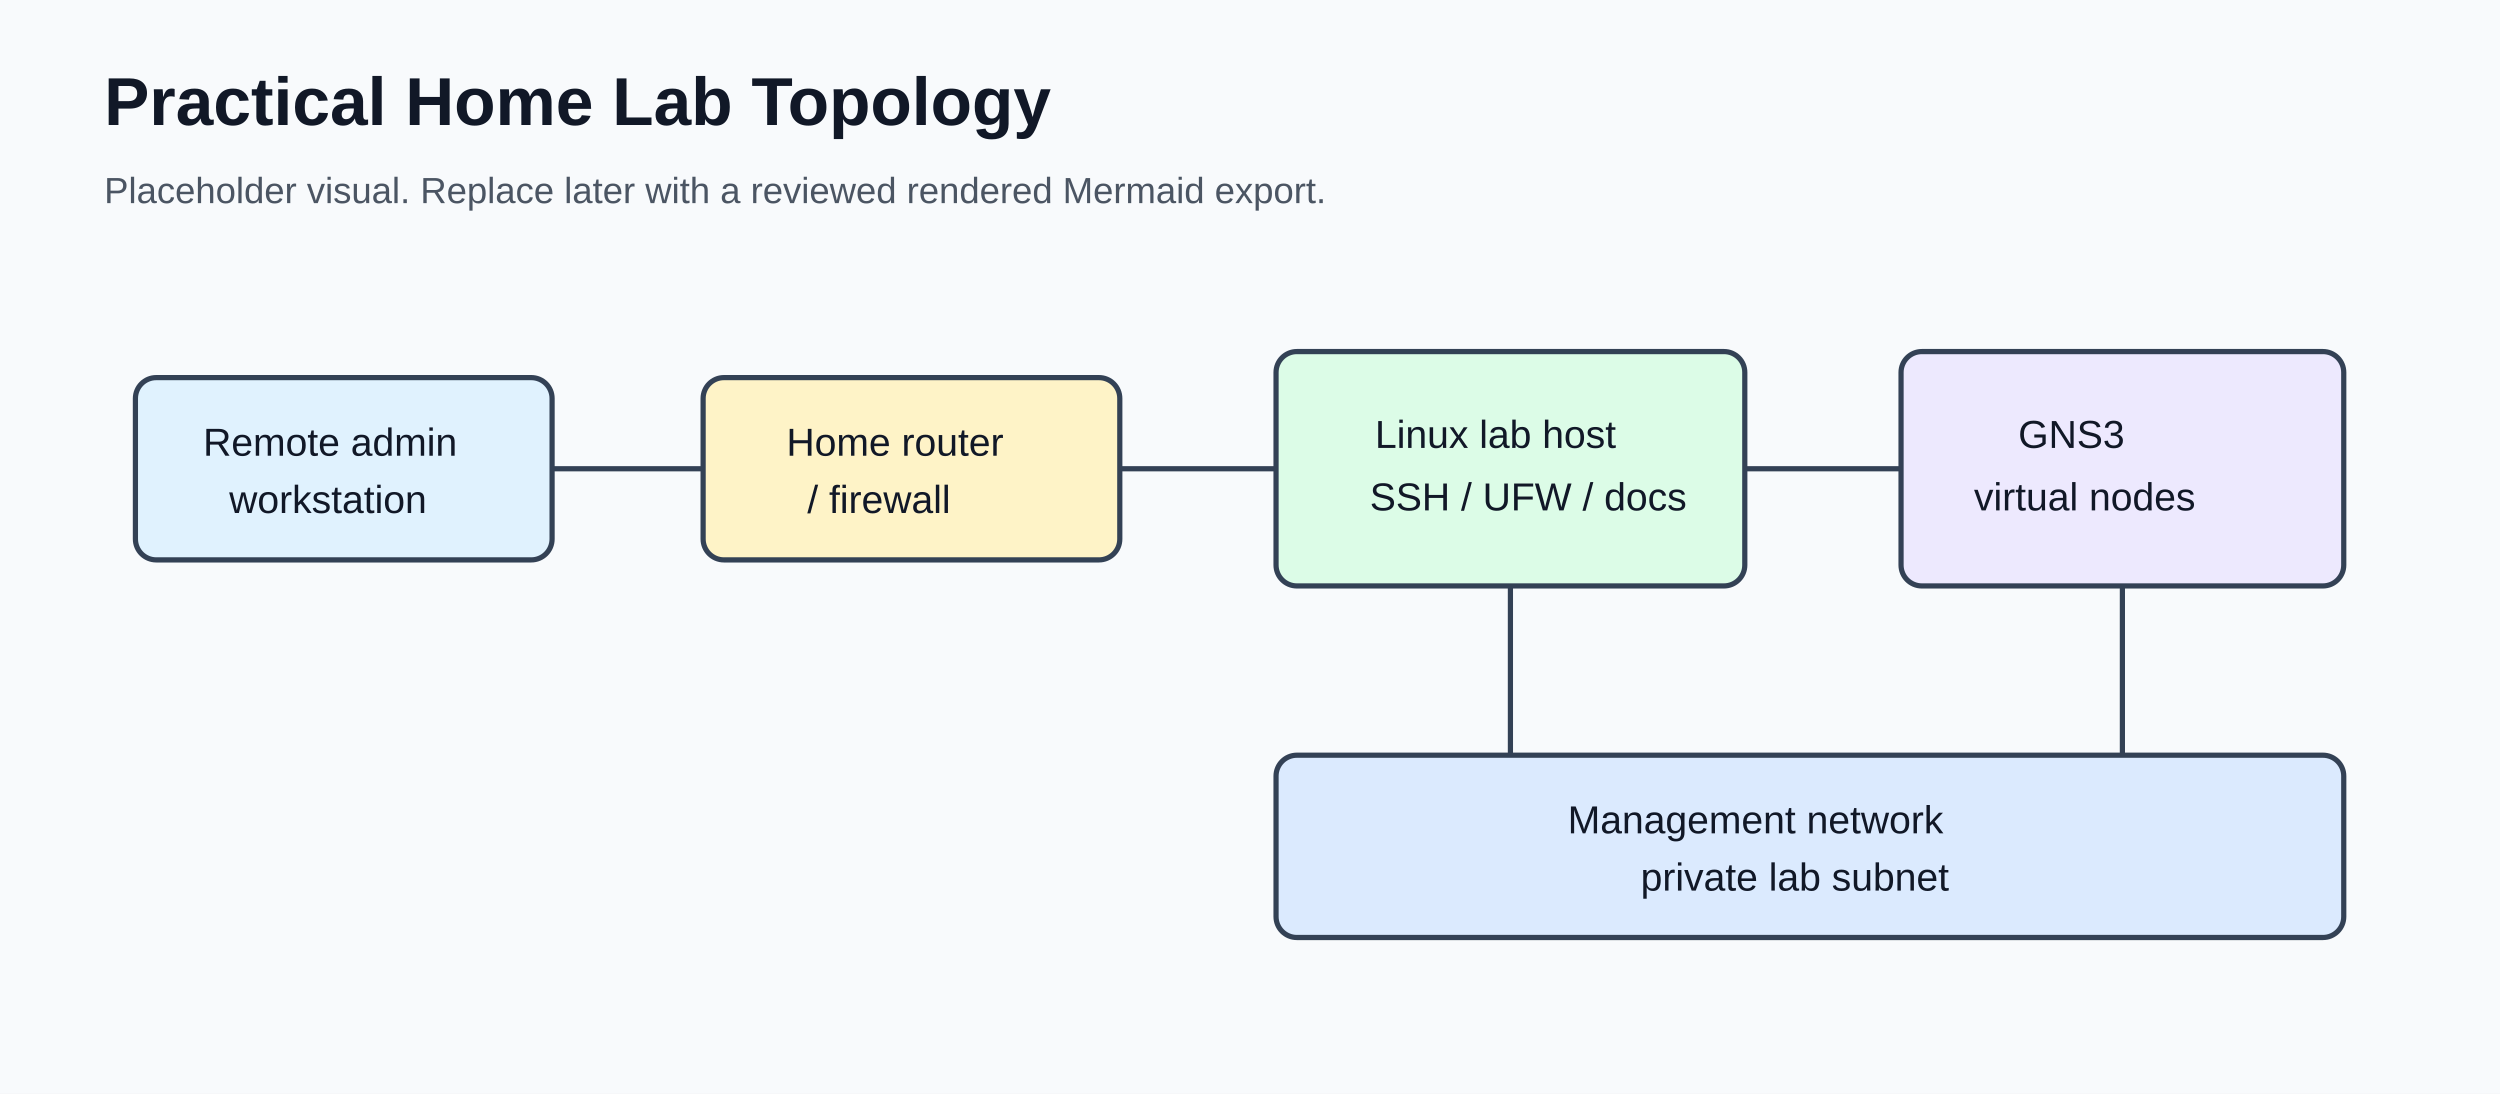
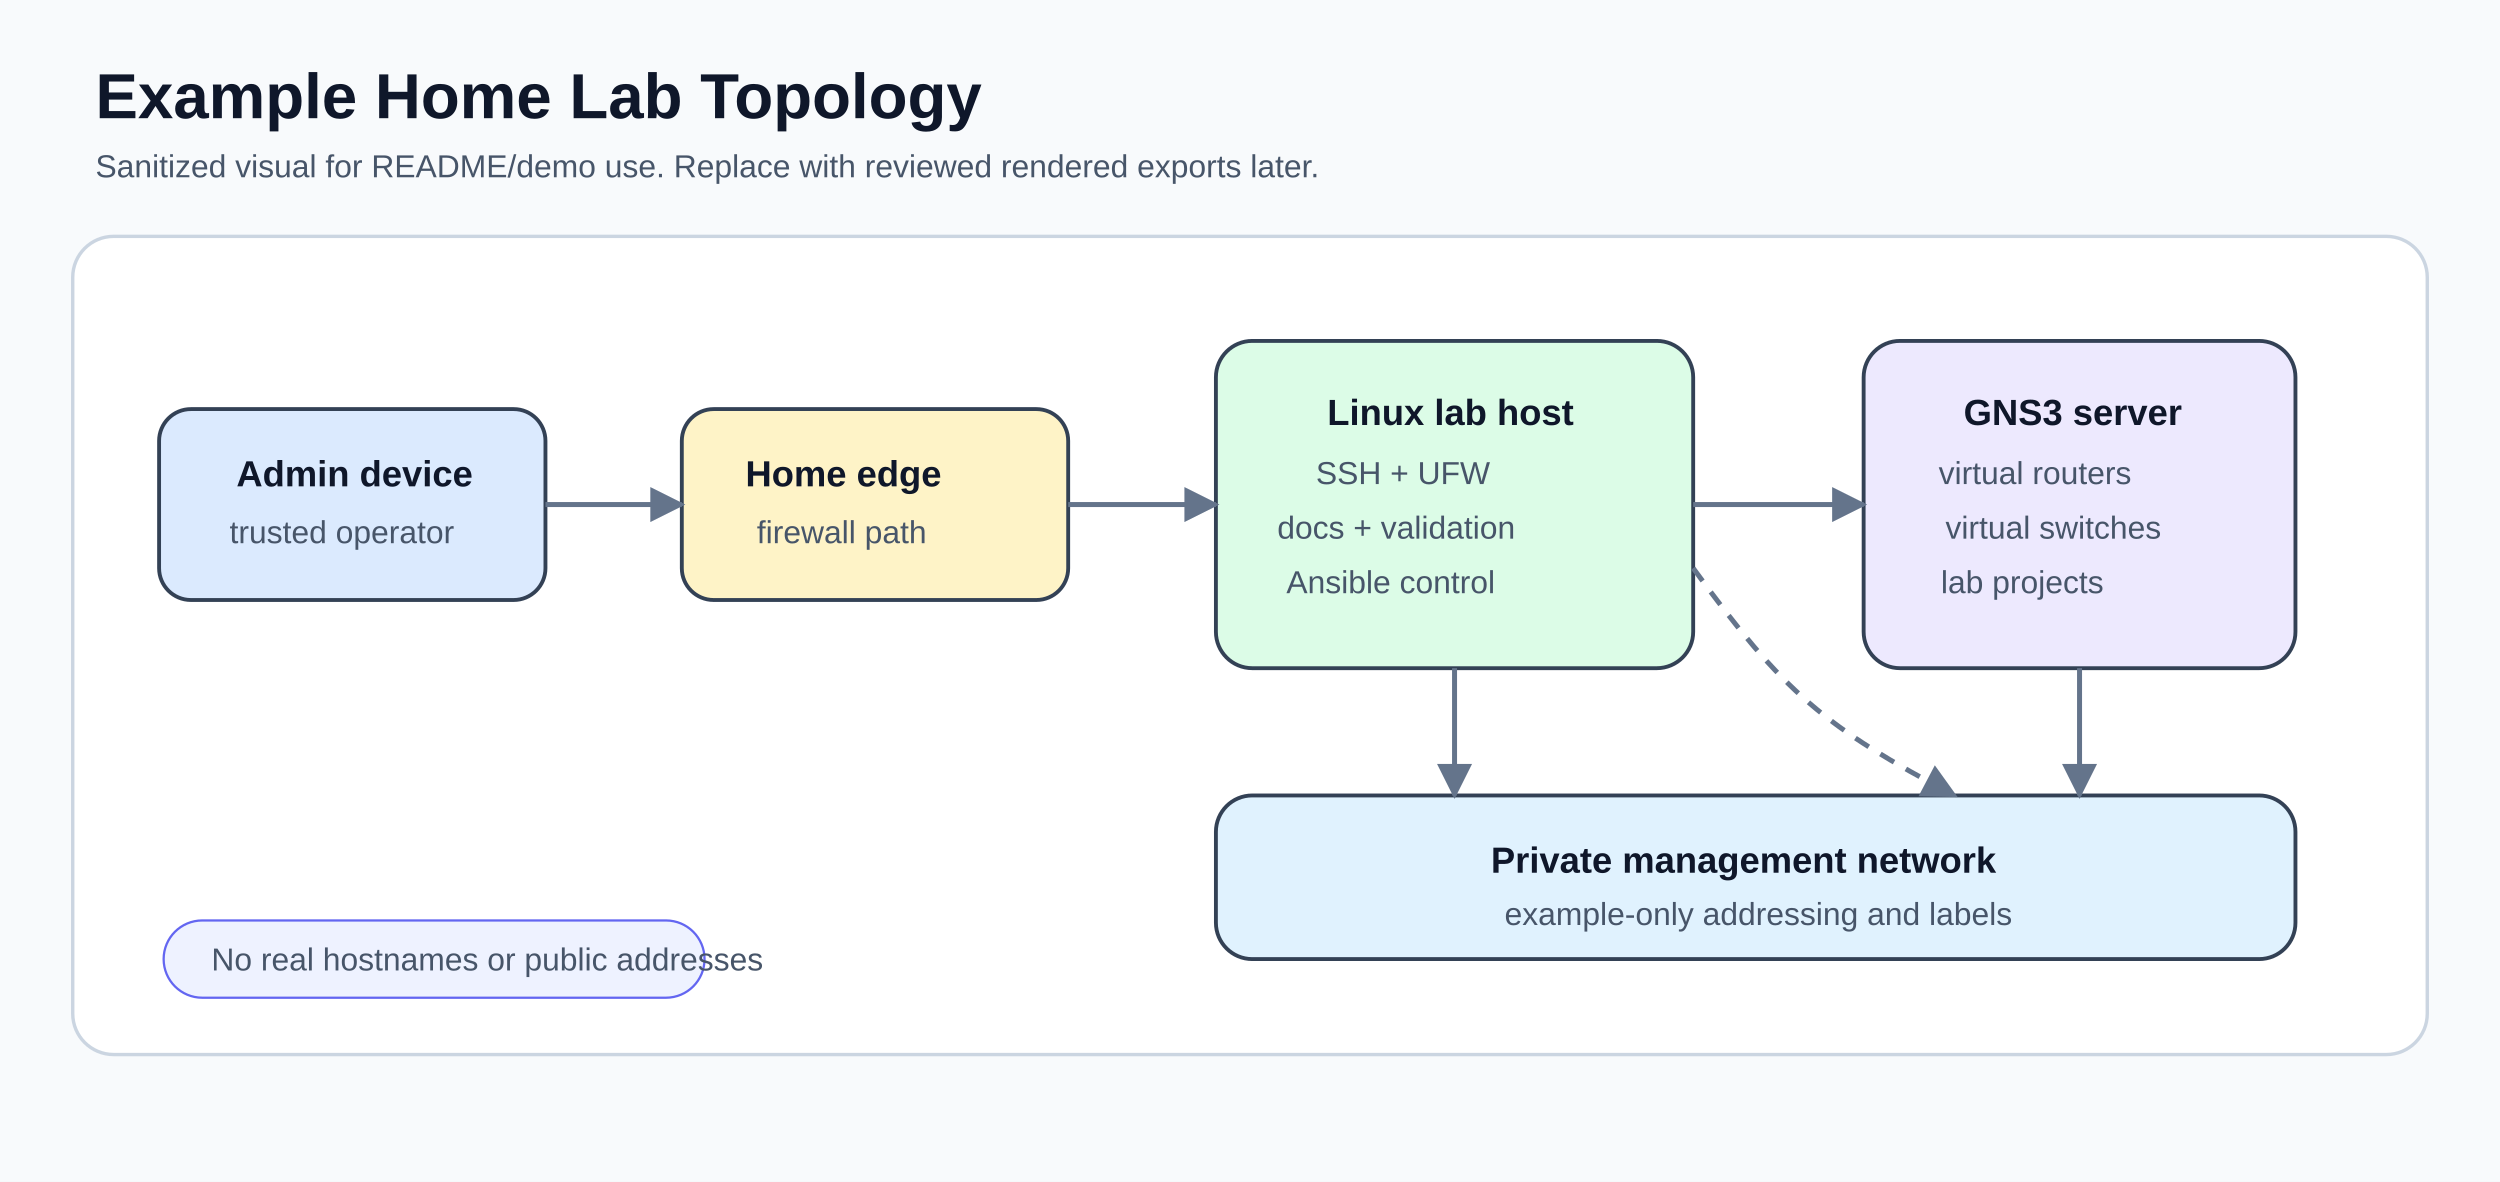
- <svg xmlns="http://www.w3.org/2000/svg" width="960" height="420" viewBox="0 0 960 420" role="img" aria-labelledby="title desc">
-   <rect width="960" height="420" fill="#f8fafc" />
-   <text x="40" y="48" font-family="Arial, sans-serif" font-size="26" font-weight="700" fill="#111827">Practical Home Lab Topology</text>
-   <text x="40" y="78" font-family="Arial, sans-serif" font-size="14" fill="#4b5563">Placeholder visual. Replace later with a reviewed rendered Mermaid export.</text>
-   <g font-family="Arial, sans-serif" font-size="15" fill="#111827" stroke="#334155" stroke-width="2">
-     <rect x="52" y="145" width="160" height="70" rx="8" fill="#e0f2fe" />
-     <text x="78" y="175" stroke="none">Remote admin</text>
-     <text x="88" y="197" stroke="none">workstation</text>
-     <rect x="270" y="145" width="160" height="70" rx="8" fill="#fef3c7" />
-     <text x="302" y="175" stroke="none">Home router</text>
-     <text x="310" y="197" stroke="none">/ firewall</text>
-     <rect x="490" y="135" width="180" height="90" rx="8" fill="#dcfce7" />
-     <text x="528" y="172" stroke="none">Linux lab host</text>
-     <text x="526" y="196" stroke="none">SSH / UFW / docs</text>
-     <rect x="730" y="135" width="170" height="90" rx="8" fill="#ede9fe" />
-     <text x="775" y="172" stroke="none">GNS3</text>
-     <text x="758" y="196" stroke="none">virtual nodes</text>
-     <rect x="490" y="290" width="410" height="70" rx="8" fill="#dbeafe" />
-     <text x="602" y="320" stroke="none">Management network</text>
-     <text x="630" y="342" stroke="none">private lab subnet</text>
-     <line x1="212" y1="180" x2="270" y2="180" />
-     <line x1="430" y1="180" x2="490" y2="180" />
-     <line x1="670" y1="180" x2="730" y2="180" />
-     <line x1="580" y1="225" x2="580" y2="290" />
-     <line x1="815" y1="225" x2="815" y2="290" />
-   </g>
+ <svg xmlns="http://www.w3.org/2000/svg" width="1100" height="520" viewBox="0 0 1100 520" role="img" aria-labelledby="title desc">
+   <defs>
+     <style>
+       .bg{fill:#f8fafc}.panel{fill:#fff;stroke:#cbd5e1;stroke-width:1.5}.node{stroke:#334155;stroke-width:1.7}.text{font-family:Arial,Helvetica,sans-serif;fill:#0f172a}.muted{fill:#475569}.small{font-size:14px}.label{font-size:16px;font-weight:700}.title{font-size:28px;font-weight:700}.line{stroke:#64748b;stroke-width:2.2;fill:none}.dash{stroke-dasharray:7 6}.chip{fill:#eef2ff;stroke:#6366f1;stroke-width:1}
+     </style>
+     <marker id="arrow" viewBox="0 0 10 10" refX="9" refY="5" markerWidth="7" markerHeight="7" orient="auto-start-reverse">
+       <path d="M 0 0 L 10 5 L 0 10 z" fill="#64748b" />
+     </marker>
+   </defs>
+   <rect class="bg" width="1100" height="520" />
+   <text class="text title" x="42" y="52">Example Home Lab Topology</text>
+   <text class="text muted small" x="42" y="78">Sanitized visual for README/demo use. Replace with reviewed rendered exports later.</text>
+   <rect class="panel" x="32" y="104" width="1036" height="360" rx="18" />
+   <rect class="node" x="70" y="180" width="170" height="84" rx="14" fill="#dbeafe" />
+   <text class="text label" x="104" y="214">Admin device</text>
+   <text class="text muted small" x="101" y="239">trusted operator</text>
+   <rect class="node" x="300" y="180" width="170" height="84" rx="14" fill="#fef3c7" />
+   <text class="text label" x="328" y="214">Home edge</text>
+   <text class="text muted small" x="333" y="239">firewall path</text>
+   <rect class="node" x="535" y="150" width="210" height="144" rx="16" fill="#dcfce7" />
+   <text class="text label" x="584" y="187">Linux lab host</text>
+   <text class="text muted small" x="579" y="213">SSH + UFW</text>
+   <text class="text muted small" x="562" y="237">docs + validation</text>
+   <text class="text muted small" x="566" y="261">Ansible control</text>
+   <rect class="node" x="820" y="150" width="190" height="144" rx="16" fill="#ede9fe" />
+   <text class="text label" x="864" y="187">GNS3 server</text>
+   <text class="text muted small" x="853" y="213">virtual routers</text>
+   <text class="text muted small" x="856" y="237">virtual switches</text>
+   <text class="text muted small" x="854" y="261">lab projects</text>
+   <rect class="node" x="535" y="350" width="475" height="72" rx="16" fill="#e0f2fe" />
+   <text class="text label" x="656" y="384">Private management network</text>
+   <text class="text muted small" x="662" y="407">example-only addressing and labels</text>
+   <path class="line" marker-end="url(#arrow)" d="M240 222 H300" />
+   <path class="line" marker-end="url(#arrow)" d="M470 222 H535" />
+   <path class="line" marker-end="url(#arrow)" d="M745 222 H820" />
+   <path class="line" marker-end="url(#arrow)" d="M640 294 V350" />
+   <path class="line" marker-end="url(#arrow)" d="M915 294 V350" />
+   <path class="line dash" marker-end="url(#arrow)" d="M745 250 C785 305 803 320 860 350" />
+   <rect class="chip" x="72" y="405" width="238" height="34" rx="17" />
+   <text class="text muted small" x="93" y="427">No real hostnames or public addresses</text>
</svg>
